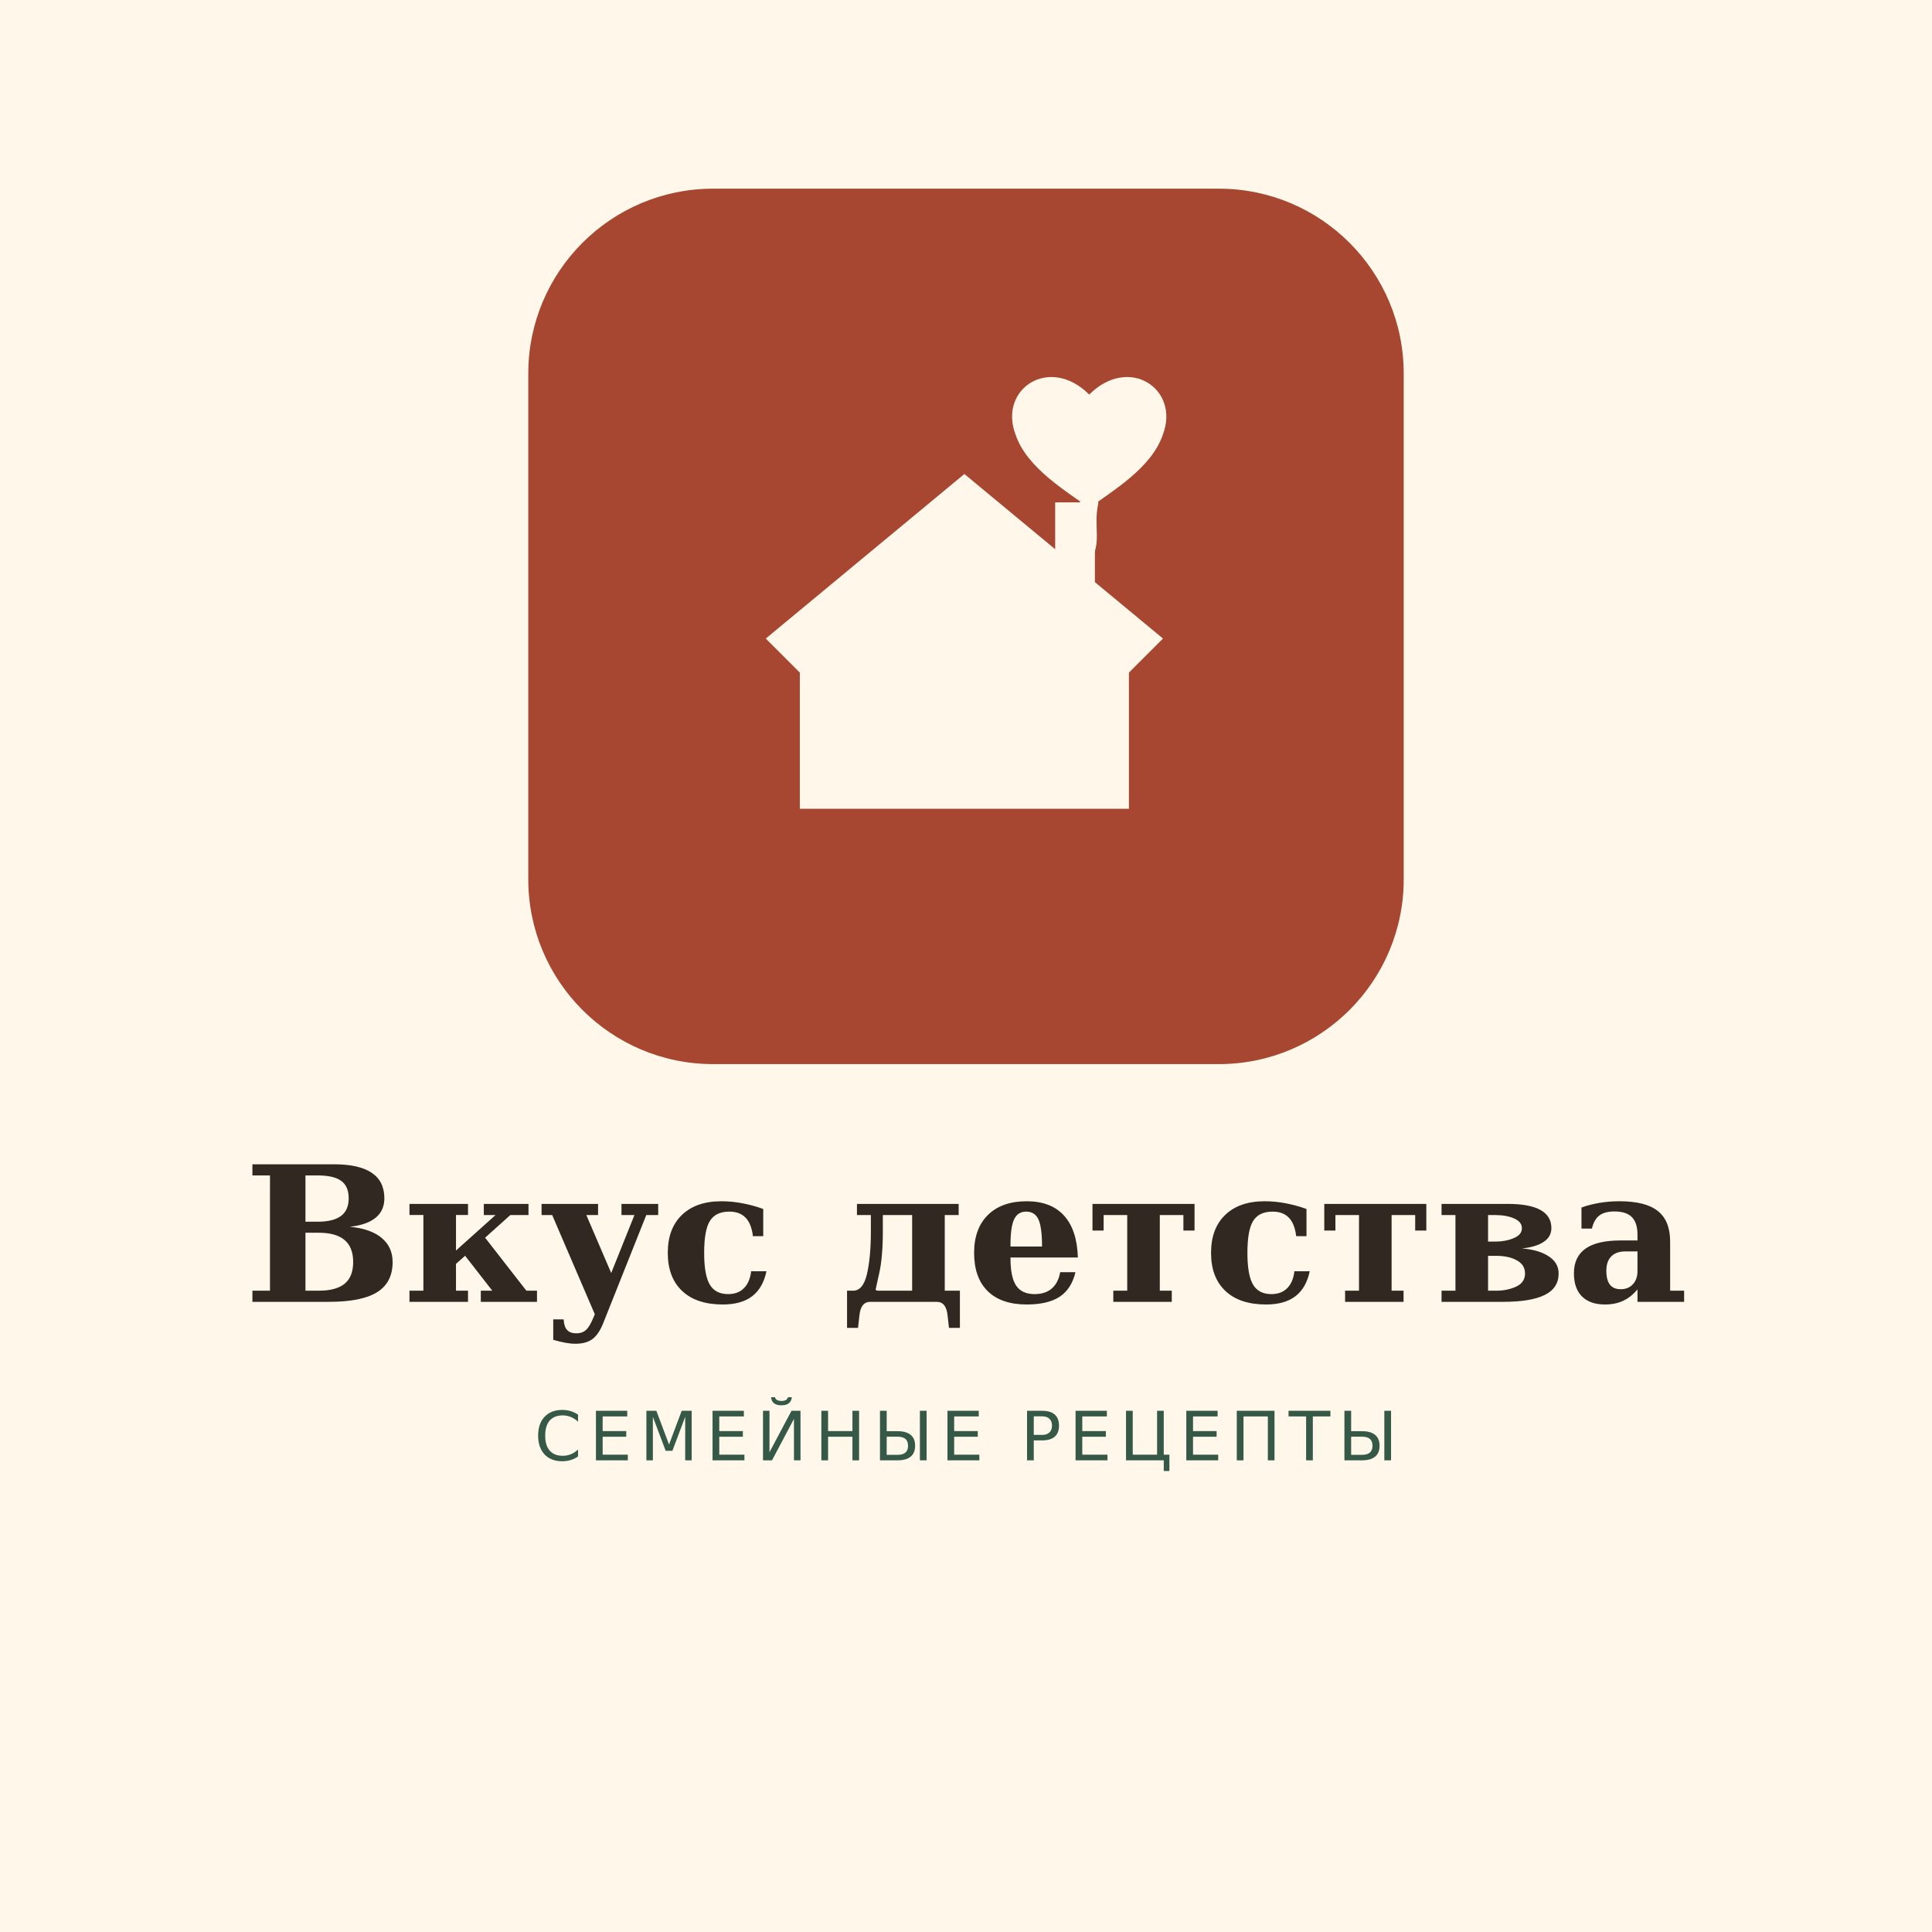
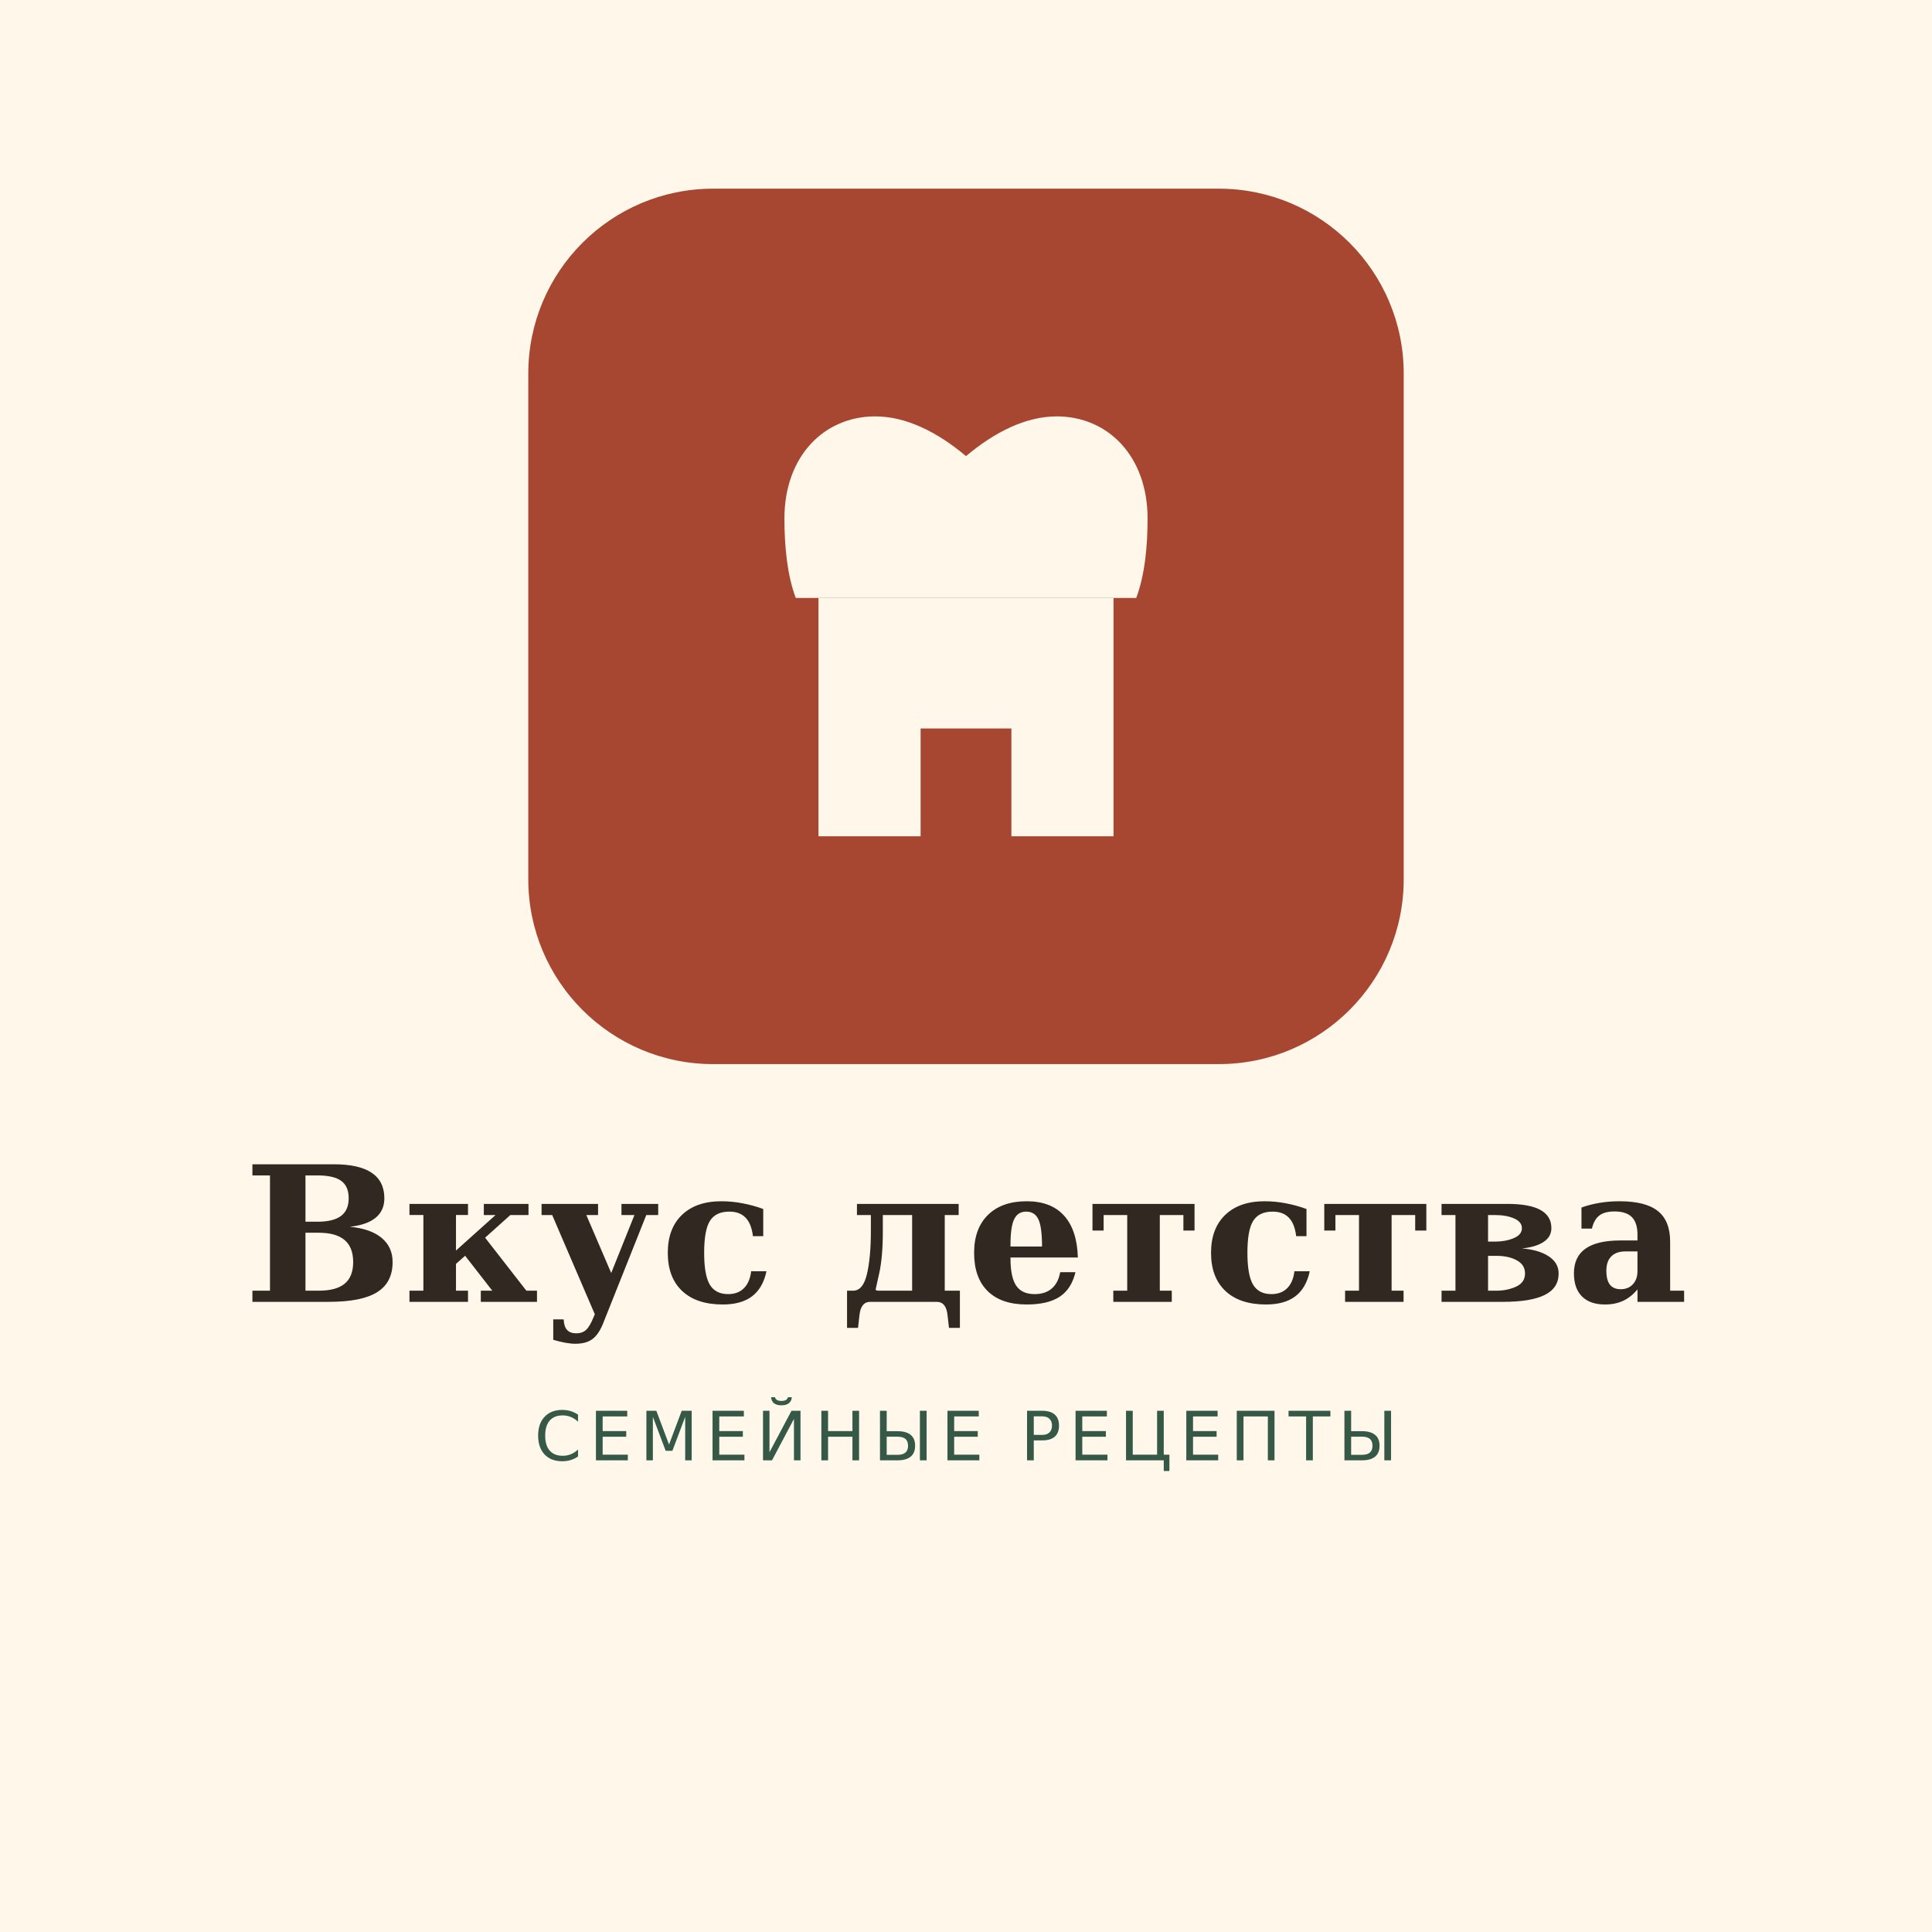
<svg xmlns="http://www.w3.org/2000/svg" viewBox="0 0 512 512" width="512" height="512">
  <rect width="512" height="512" fill="#FFF8EA" />
  <rect x="140" y="50" width="232" height="232" rx="49" fill="#A74731" />
-   <g transform="translate(174.3704 86.51852) scale(1.503704)" fill="#FFF8EA">
-     <path d="M25 55 L54 31 L70 44 L70 31 L77 31 L77 50 L83 55 L83 85 L25 85 Z M19 55 L54 26 L89 55 L83 61 L54 37 L25 61 Z" />
-     <path d="M76 12 C69 5 60 11 63 19 C65 25 72 29 76 32 C80 29 87 25 89 19 C92 11 83 5 76 12 Z" />
-     <path d="M76 31 C75 36 77 38 74 42" fill="none" stroke="#FFF8EA" stroke-width="3.2" stroke-linecap="round" />
+   <g transform="translate(174.8 90.8) scale(1.503704)" fill="#FFF8EA">
+     <path d="M24 45 C22.5 41 22 36 22 31 C22 20 29 13 38 13 C43.5 13 49 15.8 54 20 C59 15.8 64.5 13 70 13 C79 13 86 20 86 31 C86 36 85.5 41 84 45 Z" />
+     <path d="M28 45 L80 45 L80 87 L28 87 Z M46 87 L46 68 L62 68 L62 87 Z" fill-rule="evenodd" />
  </g>
  <text x="256" y="345" text-anchor="middle" fill="#312921" font-family="DejaVu Serif,serif" font-weight="bold" font-size="50">Вкус детства</text>
  <text x="256" y="387" text-anchor="middle" fill="#365847" font-family="DejaVu Sans,sans-serif" font-size="18" letter-spacing="2">СЕМЕЙНЫЕ РЕЦЕПТЫ</text>
</svg>
